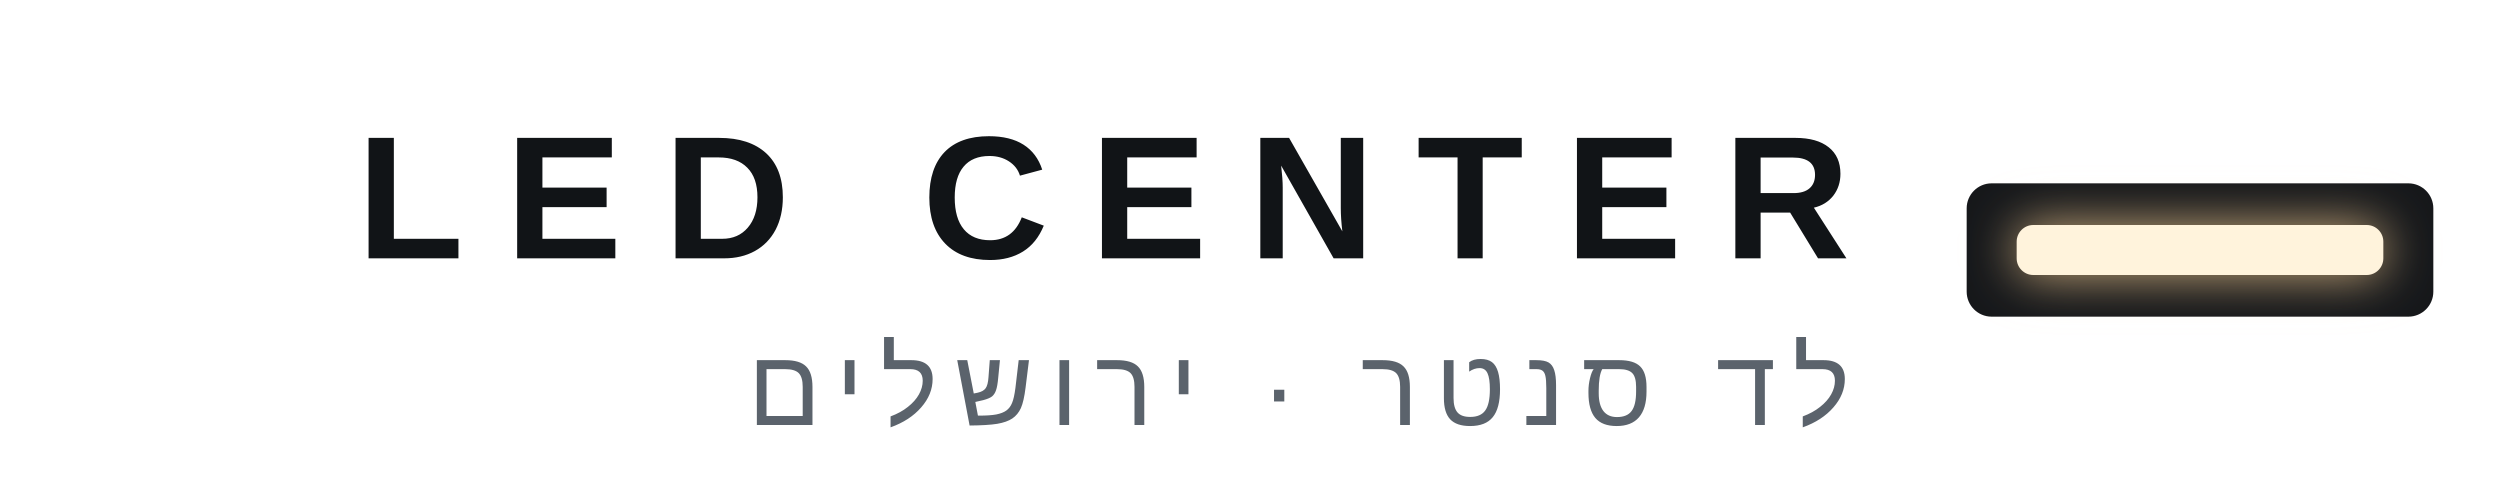
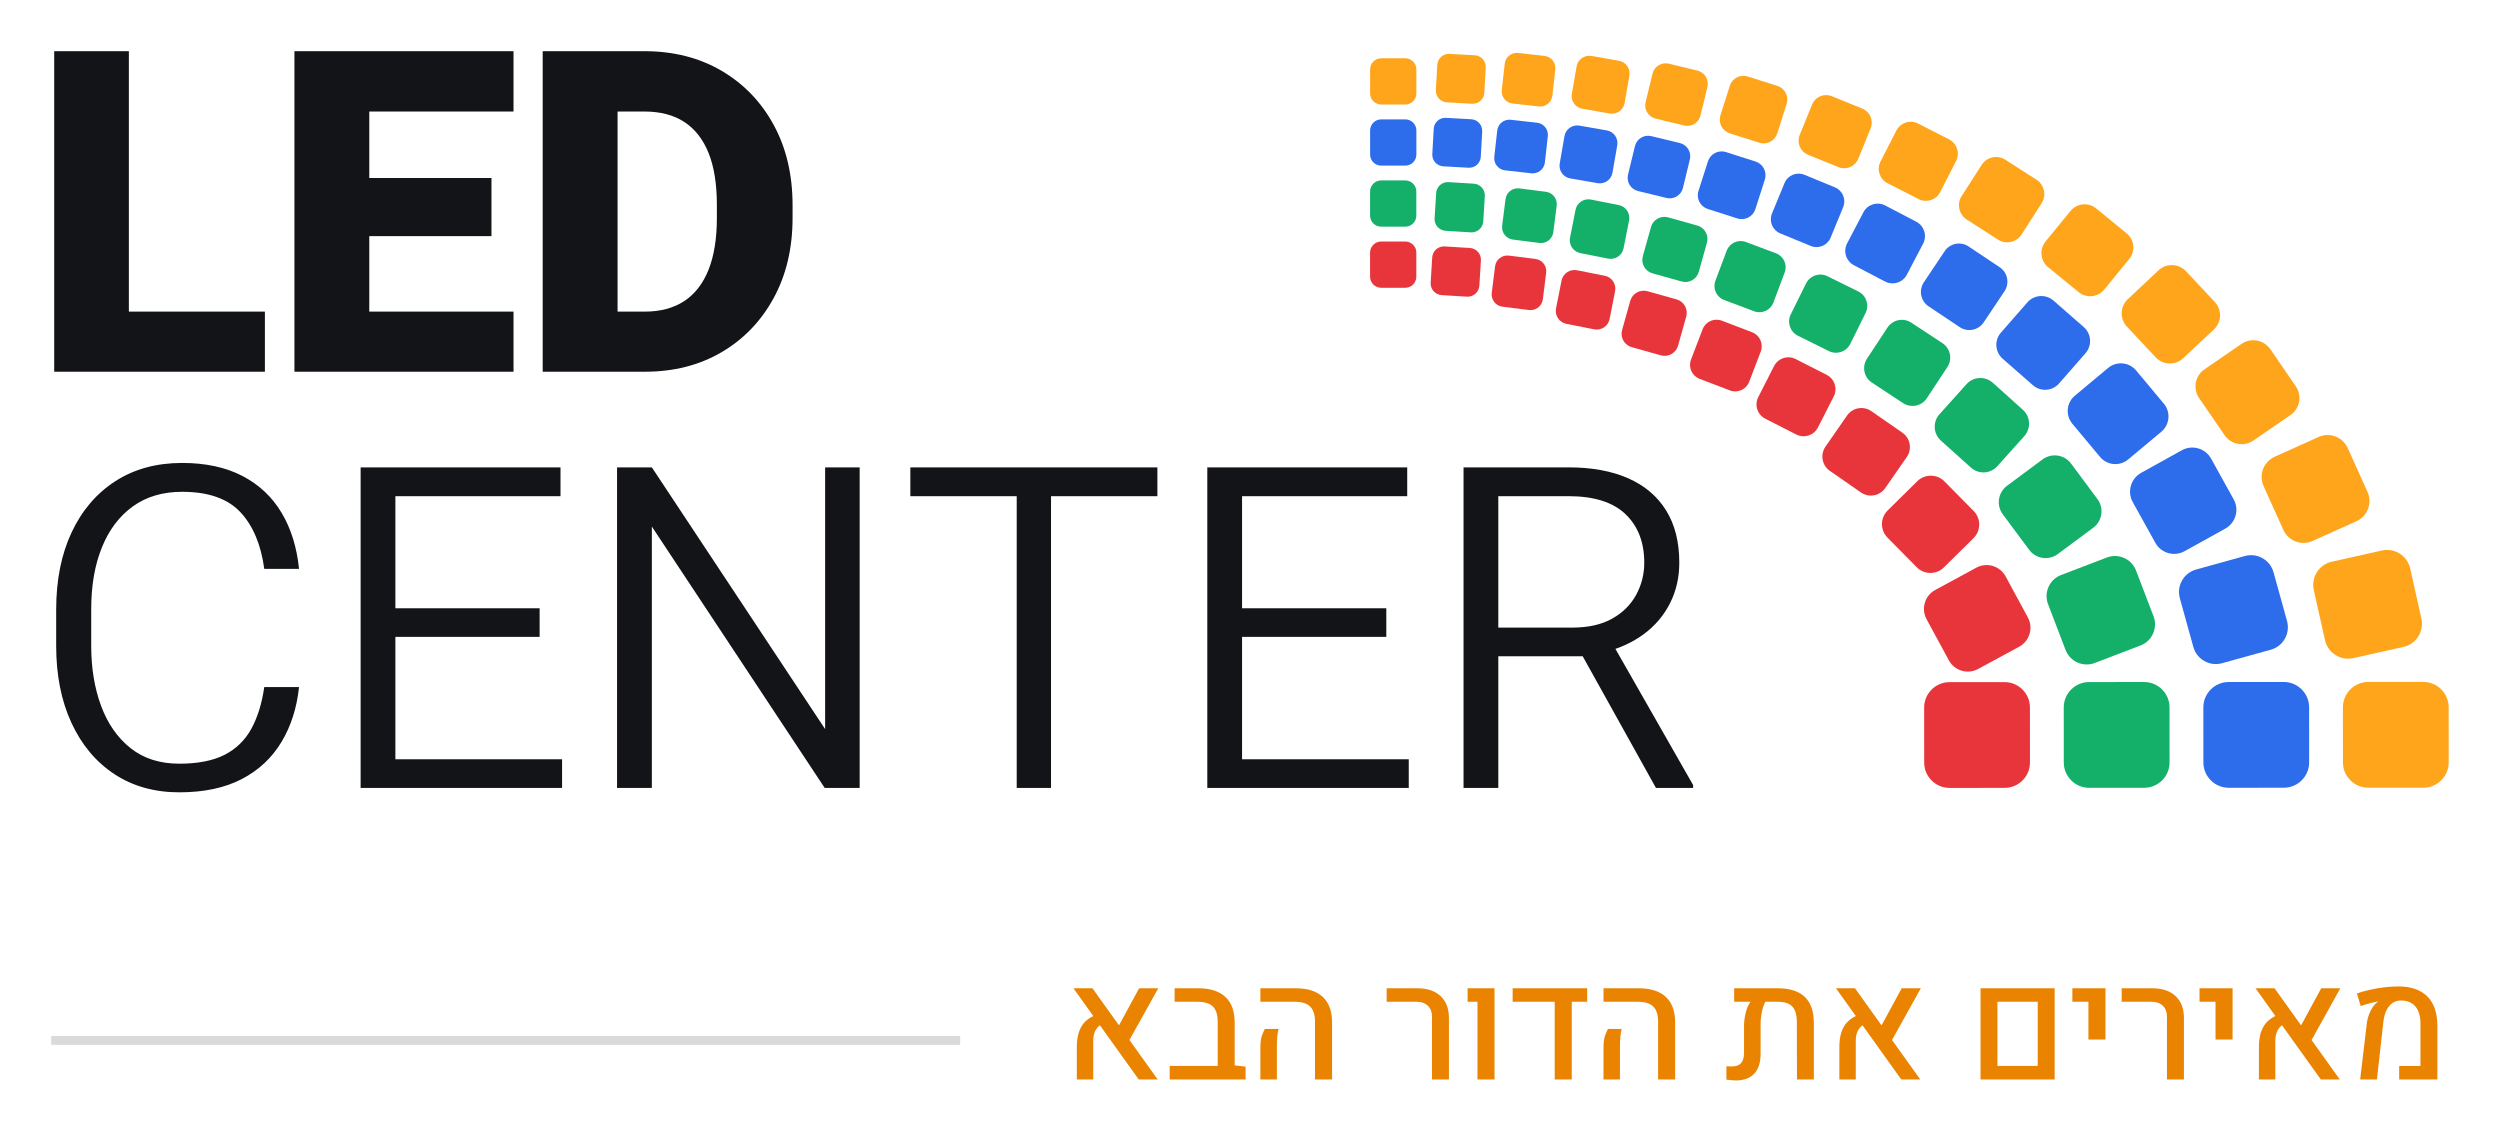
- <svg xmlns="http://www.w3.org/2000/svg" viewBox="0 0 300 60">
-   <defs>
-     <filter id="g" x="-30%" y="-200%" width="160%" height="500%">
-       <feGaussianBlur stdDeviation="3" />
-     </filter>
-   </defs>
-   <rect x="236" y="22" width="56" height="16" rx="3" fill="#15171a" />
-   <rect x="242" y="27" width="44" height="6" rx="2" fill="#ffd59a" filter="url(#g)" opacity=".8" />
-   <rect x="242" y="27" width="44" height="6" rx="2" fill="#fff3dc" />
-   <text x="222" y="31" text-anchor="end" font-family="Heebo, Arial, sans-serif" font-size="21" font-weight="600" letter-spacing="5" fill="#111417">LED CENTER</text>
-   <text x="222" y="51" text-anchor="end" font-family="Heebo, Arial, sans-serif" font-size="13" letter-spacing="2" fill="#5b636c">לד סנטר · ירושלים</text>
+ <svg xmlns="http://www.w3.org/2000/svg" viewBox="-11.36 -11.36 554.46 251.04" width="554" height="251">
+   <g>
+     <g fill="#E8353B">
+       <rect x="292.5" y="42.12" width="10.26" height="10.26" rx="2.46" transform="rotate(0.01 297.63 47.25)" />
+       <rect x="306.1" y="43.37" width="10.82" height="10.82" rx="2.6" transform="rotate(3.51 311.51 48.78)" />
+       <rect x="319.81" y="45.57" width="11.42" height="11.42" rx="2.74" transform="rotate(7.16 325.52 51.28)" />
+       <rect x="334.24" y="48.99" width="12.11" height="12.11" rx="2.91" transform="rotate(11.19 340.29 55.04)" />
+       <rect x="349.06" y="53.81" width="12.89" height="12.89" rx="3.09" transform="rotate(15.67 355.51 60.26)" />
+       <rect x="364.51" y="60.51" width="13.81" height="13.81" rx="3.31" transform="rotate(20.92 371.42 67.41)" />
+       <rect x="379.54" y="69.13" width="14.85" height="14.85" rx="3.56" transform="rotate(26.98 386.96 76.55)" />
+       <rect x="394.46" y="80.69" width="16.13" height="16.13" rx="3.87" transform="rotate(34.75 402.52 88.75)" />
+       <rect x="407.94" y="95.97" width="17.75" height="17.75" rx="4.26" transform="rotate(45.38 416.82 104.84)" />
+       <rect x="417.18" y="115.73" width="19.94" height="19.94" rx="4.79" transform="rotate(61.55 427.16 125.7)" />
+       <rect x="415.39" y="139.84" width="23.46" height="23.46" rx="5.63" transform="rotate(89.97 427.12 151.57)" />
+     </g>
+     <g fill="#14B06A">
+       <rect x="292.5" y="28.57" width="10.26" height="10.26" rx="2.46" transform="rotate(0.01 297.64 33.71)" />
+       <rect x="306.97" y="29.11" width="10.82" height="10.82" rx="2.6" transform="rotate(3.51 312.38 34.52)" />
+       <rect x="322.12" y="30.67" width="11.44" height="11.44" rx="2.75" transform="rotate(7.26 327.84 36.39)" />
+       <rect x="337.34" y="33.31" width="12.11" height="12.11" rx="2.91" transform="rotate(11.19 343.4 39.36)" />
+       <rect x="353.66" y="37.43" width="12.89" height="12.89" rx="3.09" transform="rotate(15.67 360.1 43.87)" />
+       <rect x="369.9" y="43.04" width="13.74" height="13.74" rx="3.3" transform="rotate(20.56 376.77 49.91)" />
+       <rect x="386.73" y="50.75" width="14.74" height="14.74" rx="3.54" transform="rotate(26.34 394.1 58.12)" />
+       <rect x="403.67" y="61.08" width="15.91" height="15.91" rx="3.82" transform="rotate(33.35 411.62 69.03)" />
+       <rect x="419.57" y="74.24" width="17.24" height="17.24" rx="4.14" transform="rotate(41.94 428.19 82.86)" />
+       <rect x="433.89" y="91.51" width="18.87" height="18.87" rx="4.53" transform="rotate(53.4 443.33 100.95)" />
+       <rect x="444.12" y="113.46" width="20.89" height="20.89" rx="5.01" transform="rotate(69.08 454.57 123.9)" />
+       <rect x="446.35" y="139.82" width="23.46" height="23.46" rx="5.63" transform="rotate(89.97 458.08 151.55)" />
+     </g>
+     <g fill="#2D6CEB">
+       <rect x="292.51" y="15.03" width="10.26" height="10.26" rx="2.46" transform="rotate(0.01 297.64 20.16)" />
+       <rect x="306.45" y="14.84" width="10.77" height="10.77" rx="2.58" transform="rotate(3.19 311.84 20.22)" />
+       <rect x="320.34" y="15.41" width="11.29" height="11.29" rx="2.71" transform="rotate(6.4 325.99 21.06)" />
+       <rect x="335" y="16.86" width="11.88" height="11.88" rx="2.85" transform="rotate(9.87 340.95 22.8)" />
+       <rect x="350.3" y="19.34" width="12.53" height="12.53" rx="3.01" transform="rotate(13.63 356.57 25.61)" />
+       <rect x="366.07" y="23.02" width="13.25" height="13.25" rx="3.18" transform="rotate(17.74 372.7 29.64)" />
+       <rect x="382.5" y="28.18" width="14.06" height="14.06" rx="3.37" transform="rotate(22.36 389.53 35.21)" />
+       <rect x="399.25" y="35.08" width="14.96" height="14.96" rx="3.59" transform="rotate(27.62 406.73 42.56)" />
+       <rect x="416.27" y="44.18" width="15.97" height="15.97" rx="3.83" transform="rotate(33.77 424.26 52.17)" />
+       <rect x="433.23" y="56.05" width="17.13" height="17.13" rx="4.11" transform="rotate(41.18 441.8 64.61)" />
+       <rect x="449.18" y="71.1" width="18.43" height="18.43" rx="4.42" transform="rotate(50.14 458.4 80.32)" />
+       <rect x="462.91" y="89.68" width="19.87" height="19.87" rx="4.77" transform="rotate(60.98 472.85 99.61)" />
+       <rect x="473.2" y="112.98" width="21.56" height="21.56" rx="5.17" transform="rotate(74.52 483.98 123.76)" />
+       <rect x="477.31" y="139.81" width="23.46" height="23.46" rx="5.63" transform="rotate(89.97 489.04 151.54)" />
+     </g>
+     <g fill="#FFA51C">
+       <rect x="292.51" y="1.48" width="10.26" height="10.26" rx="2.46" transform="rotate(0.01 297.64 6.61)" />
+       <rect x="307.24" y="0.65" width="10.77" height="10.77" rx="2.58" transform="rotate(3.19 312.63 6.03)" />
+       <rect x="322" y="0.59" width="11.29" height="11.29" rx="2.71" transform="rotate(6.4 327.65 6.24)" />
+       <rect x="337.69" y="1.41" width="11.88" height="11.88" rx="2.85" transform="rotate(9.87 343.63 7.35)" />
+       <rect x="354.2" y="3.27" width="12.53" height="12.53" rx="3.01" transform="rotate(13.63 360.47 9.53)" />
+       <rect x="370.93" y="6.25" width="13.23" height="13.23" rx="3.18" transform="rotate(17.62 377.54 12.87)" />
+       <rect x="388.64" y="10.75" width="14.02" height="14.02" rx="3.36" transform="rotate(22.12 395.65 17.76)" />
+       <rect x="406.65" y="16.89" width="14.87" height="14.87" rx="3.57" transform="rotate(27.1 414.08 24.33)" />
+       <rect x="424.68" y="24.94" width="15.79" height="15.79" rx="3.79" transform="rotate(32.67 432.57 32.83)" />
+       <rect x="443.17" y="35.64" width="16.83" height="16.83" rx="4.04" transform="rotate(39.22 451.58 44.06)" />
+       <rect x="461.12" y="49.28" width="17.96" height="17.96" rx="4.31" transform="rotate(46.83 470.1 58.26)" />
+       <rect x="477.51" y="65.96" width="19.16" height="19.16" rx="4.6" transform="rotate(55.51 487.09 75.54)" />
+       <rect x="491.96" y="86.77" width="20.48" height="20.48" rx="4.91" transform="rotate(65.75 502.2 97)" />
+       <rect x="502.77" y="111.63" width="21.91" height="21.91" rx="5.26" transform="rotate(77.4 513.73 122.59)" />
+       <rect x="508.28" y="139.8" width="23.46" height="23.46" rx="5.63" transform="rotate(89.97 520 151.52)" />
+     </g>
+   </g>
+   <g>
+     <path fill="#121417" d="M47.39 71L11.7 71L11.7 57.67L47.39 57.67ZM17.22 71L0.66 71L0.66 -0.09L17.22 -0.09ZM102.53 71L64.98 71L64.98 57.67L102.53 57.67ZM70.54 71L53.94 71L53.94 -0.09L70.54 -0.09ZM97.64 40.92L64.98 40.92L64.98 28.03L97.64 28.03ZM102.53 13.29L64.98 13.29L64.98 -0.09L102.53 -0.09ZM116.08 71L116.08 57.67L131.61 57.67Q136.84 57.67 140.4 55.33Q143.96 52.98 145.8 48.34Q147.63 43.71 147.63 36.87L147.63 33.99Q147.63 27.1 145.8 22.51Q143.96 17.92 140.4 15.6Q136.84 13.29 131.56 13.29L115.79 13.29L115.79 -0.09L131.56 -0.09Q141.23 -0.09 148.63 4.23Q156.03 8.55 160.22 16.24Q164.42 23.93 164.42 34.09L164.42 36.87Q164.42 46.98 160.22 54.67Q156.03 62.36 148.65 66.68Q141.28 71 131.61 71ZM125.61 71L109 71L109 -0.09L125.61 -0.09Z" />
+     <path fill="#121417" d="M54.96 140.94Q54.23 147.87 51.05 153.14Q47.88 158.42 42.24 161.35Q36.6 164.28 28.4 164.28Q20.15 164.28 14.02 160.25Q7.89 156.22 4.5 148.9Q1.1 141.57 1.1 131.81L1.1 123.75Q1.1 113.93 4.52 106.63Q7.94 99.34 14.21 95.28Q20.49 91.23 29.03 91.23Q36.85 91.23 42.39 94.11Q47.93 96.99 51.08 102.26Q54.23 107.54 54.96 114.72L47.25 114.72Q46.17 106.66 41.95 102.14Q37.72 97.63 29.03 97.63Q22.59 97.63 18.1 100.87Q13.6 104.12 11.24 109.96Q8.87 115.79 8.87 123.65L8.87 131.81Q8.87 139.18 11.06 145.11Q13.26 151.04 17.61 154.49Q21.95 157.93 28.4 157.93Q34.55 157.93 38.41 155.98Q42.27 154.02 44.37 150.21Q46.46 146.41 47.25 140.94ZM113.3 163.3L74.53 163.3L74.53 156.95L113.3 156.95ZM76.33 163.3L68.62 163.3L68.62 92.21L76.33 92.21ZM108.32 129.8L74.53 129.8L74.53 123.46L108.32 123.46ZM112.95 98.6L74.53 98.6L74.53 92.21L112.95 92.21ZM179.3 163.3L171.54 163.3L133.21 105.34L133.21 163.3L125.49 163.3L125.49 92.21L133.21 92.21L171.64 150.26L171.64 92.21L179.3 92.21ZM221.74 163.3L214.13 163.3L214.13 92.21L221.74 92.21ZM245.33 98.6L190.54 98.6L190.54 92.21L245.33 92.21ZM301.08 163.3L262.31 163.3L262.31 156.95L301.08 156.95ZM264.11 163.3L256.4 163.3L256.4 92.21L264.11 92.21ZM296.1 129.8L262.31 129.8L262.31 123.46L296.1 123.46ZM300.74 98.6L262.31 98.6L262.31 92.21L300.74 92.21ZM336.52 92.21Q344.23 92.21 349.72 94.62Q355.22 97.04 358.15 101.75Q361.08 106.46 361.08 113.35Q361.08 118.28 359.03 122.33Q356.98 126.39 353.24 129.17Q349.5 131.95 344.52 133.17L342.18 134.1L318.79 134.1L318.79 127.75L337.3 127.75Q342.67 127.75 346.21 125.75Q349.75 123.75 351.53 120.45Q353.31 117.16 353.31 113.35Q353.31 106.56 349.14 102.58Q344.96 98.6 336.52 98.6L320.94 98.6L320.94 163.3L313.23 163.3L313.23 92.21ZM338.08 131.27L346.23 131.27L364.15 162.67L364.15 163.3L355.9 163.3Z" />
+   </g>
+   <g>
+     <line x1="0" y1="219.3" x2="201.59" y2="219.3" stroke="rgba(18,20,23,.16)" stroke-width="1.99" />
+     <path fill="#E98300" d="M512.09 227.97L513.56 215.51Q513.75 214.11 514.34 212.87Q514.93 211.63 515.73 210.95Q515.82 210.9 515.9 210.84Q515.99 210.78 516.04 210.73L516.02 210.68Q515.29 210.78 514.19 211.07Q513.1 211.36 512.21 211.68L511.37 208.88Q512.69 208.42 514.26 208.07Q515.83 207.72 517.46 207.52Q519.08 207.33 520.53 207.33Q524.75 207.33 526.98 209.55Q529.2 211.77 529.21 216.08L529.21 227.97L520.74 227.97L520.74 224.98L525.46 224.98L525.46 215.63Q525.46 213.1 524.34 211.78Q523.23 210.45 521.15 210.45Q519.54 210.45 518.52 211.69Q517.49 212.93 517.24 215.1L515.8 227.97ZM503.37 227.97L488.88 207.74L493.1 207.74L507.57 227.97ZM489.63 227.97L489.63 220.81Q489.63 217.9 490.69 216.16Q491.75 214.42 494.02 213.6L495.44 215.53Q493.27 216.57 493.27 219.36L493.27 227.97ZM507.69 207.74L500.81 220.11L498.33 217.17L503.45 207.74ZM480.01 219.1L480.01 210.73L476.46 210.73L476.46 207.74L483.79 207.74L483.79 219.1ZM469.24 227.97L469.24 214.06Q469.24 212.5 468.33 211.62Q467.41 210.73 465.81 210.73L459.19 210.73L459.19 207.74L466 207.74Q469.28 207.74 471.14 209.47Q473 211.2 473 214.32L473 227.97ZM451.82 219.1L451.82 210.73L448.26 210.73L448.26 207.74L455.6 207.74L455.6 219.1ZM427.89 227.97L427.89 207.74L444.33 207.74L444.33 227.97ZM431.64 224.96L440.57 224.96L440.57 210.73L431.64 210.73ZM410.32 227.97L395.83 207.74L400.05 207.74L414.53 227.97ZM396.58 227.97L396.58 220.81Q396.58 217.9 397.64 216.16Q398.7 214.42 400.97 213.6L402.39 215.53Q400.22 216.57 400.22 219.36L400.22 227.97ZM414.65 207.74L407.76 220.11L405.28 217.17L410.41 207.74ZM382.93 207.74Q386.92 207.74 388.92 209.66Q390.92 211.58 390.92 215.46L390.92 227.97L387.18 227.97L387.15 215.2Q387.15 212.86 386.15 211.79Q385.15 210.73 382.94 210.73L380.16 210.73Q379.66 211.67 379.39 213.02Q379.11 214.37 379.11 215.75L379.11 222.3Q379.11 225.17 377.7 226.67Q376.28 228.18 373.66 228.18Q373.1 228.18 372.59 228.12Q372.09 228.07 371.53 228L371.53 225.03Q371.83 225.05 372.12 225.06Q372.42 225.08 372.69 225.08Q374.12 225.08 374.78 224.35Q375.44 223.61 375.44 222.04L375.44 216.06Q375.44 214.67 375.81 213.18Q376.17 211.68 376.88 210.73L373.25 210.73L373.25 207.74ZM356.38 227.97L356.38 215.17Q356.38 212.85 355.31 211.79Q354.23 210.73 351.87 210.73L344.27 210.73L344.27 207.74L352.09 207.74Q356.04 207.74 358.1 209.66Q360.16 211.58 360.16 215.31L360.16 227.97ZM344.27 227.97L344.27 221.05Q344.27 219.2 344.61 218.26Q344.95 217.32 345.26 216.76L348.3 216.76Q348.11 217.51 348.02 218.45Q347.92 219.39 347.92 220.76L347.92 227.97ZM324.12 207.74L340.65 207.74L340.65 210.73L337.23 210.73L337.23 227.97L333.45 227.97L333.45 210.73L324.12 210.73ZM316.32 227.97L316.32 210.73L314.13 210.73L314.13 207.74L320.1 207.74L320.1 227.97ZM306.23 227.97L306.23 214.06Q306.23 212.5 305.32 211.62Q304.4 210.73 302.8 210.73L296.18 210.73L296.18 207.74L302.99 207.74Q306.27 207.74 308.13 209.47Q309.99 211.2 309.99 214.32L309.99 227.97ZM280.29 227.97L280.29 215.17Q280.29 212.85 279.21 211.79Q278.14 210.73 275.78 210.73L268.17 210.73L268.17 207.74L276 207.74Q279.95 207.74 282.01 209.66Q284.07 211.58 284.07 215.31L284.07 227.97ZM268.17 227.97L268.17 221.05Q268.17 219.2 268.51 218.26Q268.86 217.32 269.16 216.76L272.21 216.76Q272.02 217.51 271.92 218.45Q271.83 219.39 271.83 220.76L271.83 227.97ZM248.06 227.97L248.06 224.96L258.71 224.96L262.47 224.84L264.89 225.12L264.89 227.97ZM258.71 227.12L258.71 215.17Q258.71 212.85 257.64 211.79Q256.57 210.73 254.19 210.73L249.15 210.73L249.15 207.74L254.43 207.74Q258.35 207.74 260.41 209.66Q262.47 211.58 262.47 215.31L262.47 227.12ZM241.2 227.97L226.71 207.74L230.93 207.74L245.4 227.97ZM227.46 227.97L227.46 220.81Q227.46 217.9 228.52 216.16Q229.58 214.42 231.85 213.6L233.27 215.53Q231.1 216.57 231.1 219.36L231.1 227.97ZM245.52 207.74L238.63 220.11L236.16 217.17L241.28 207.74Z" />
+   </g>
</svg>
